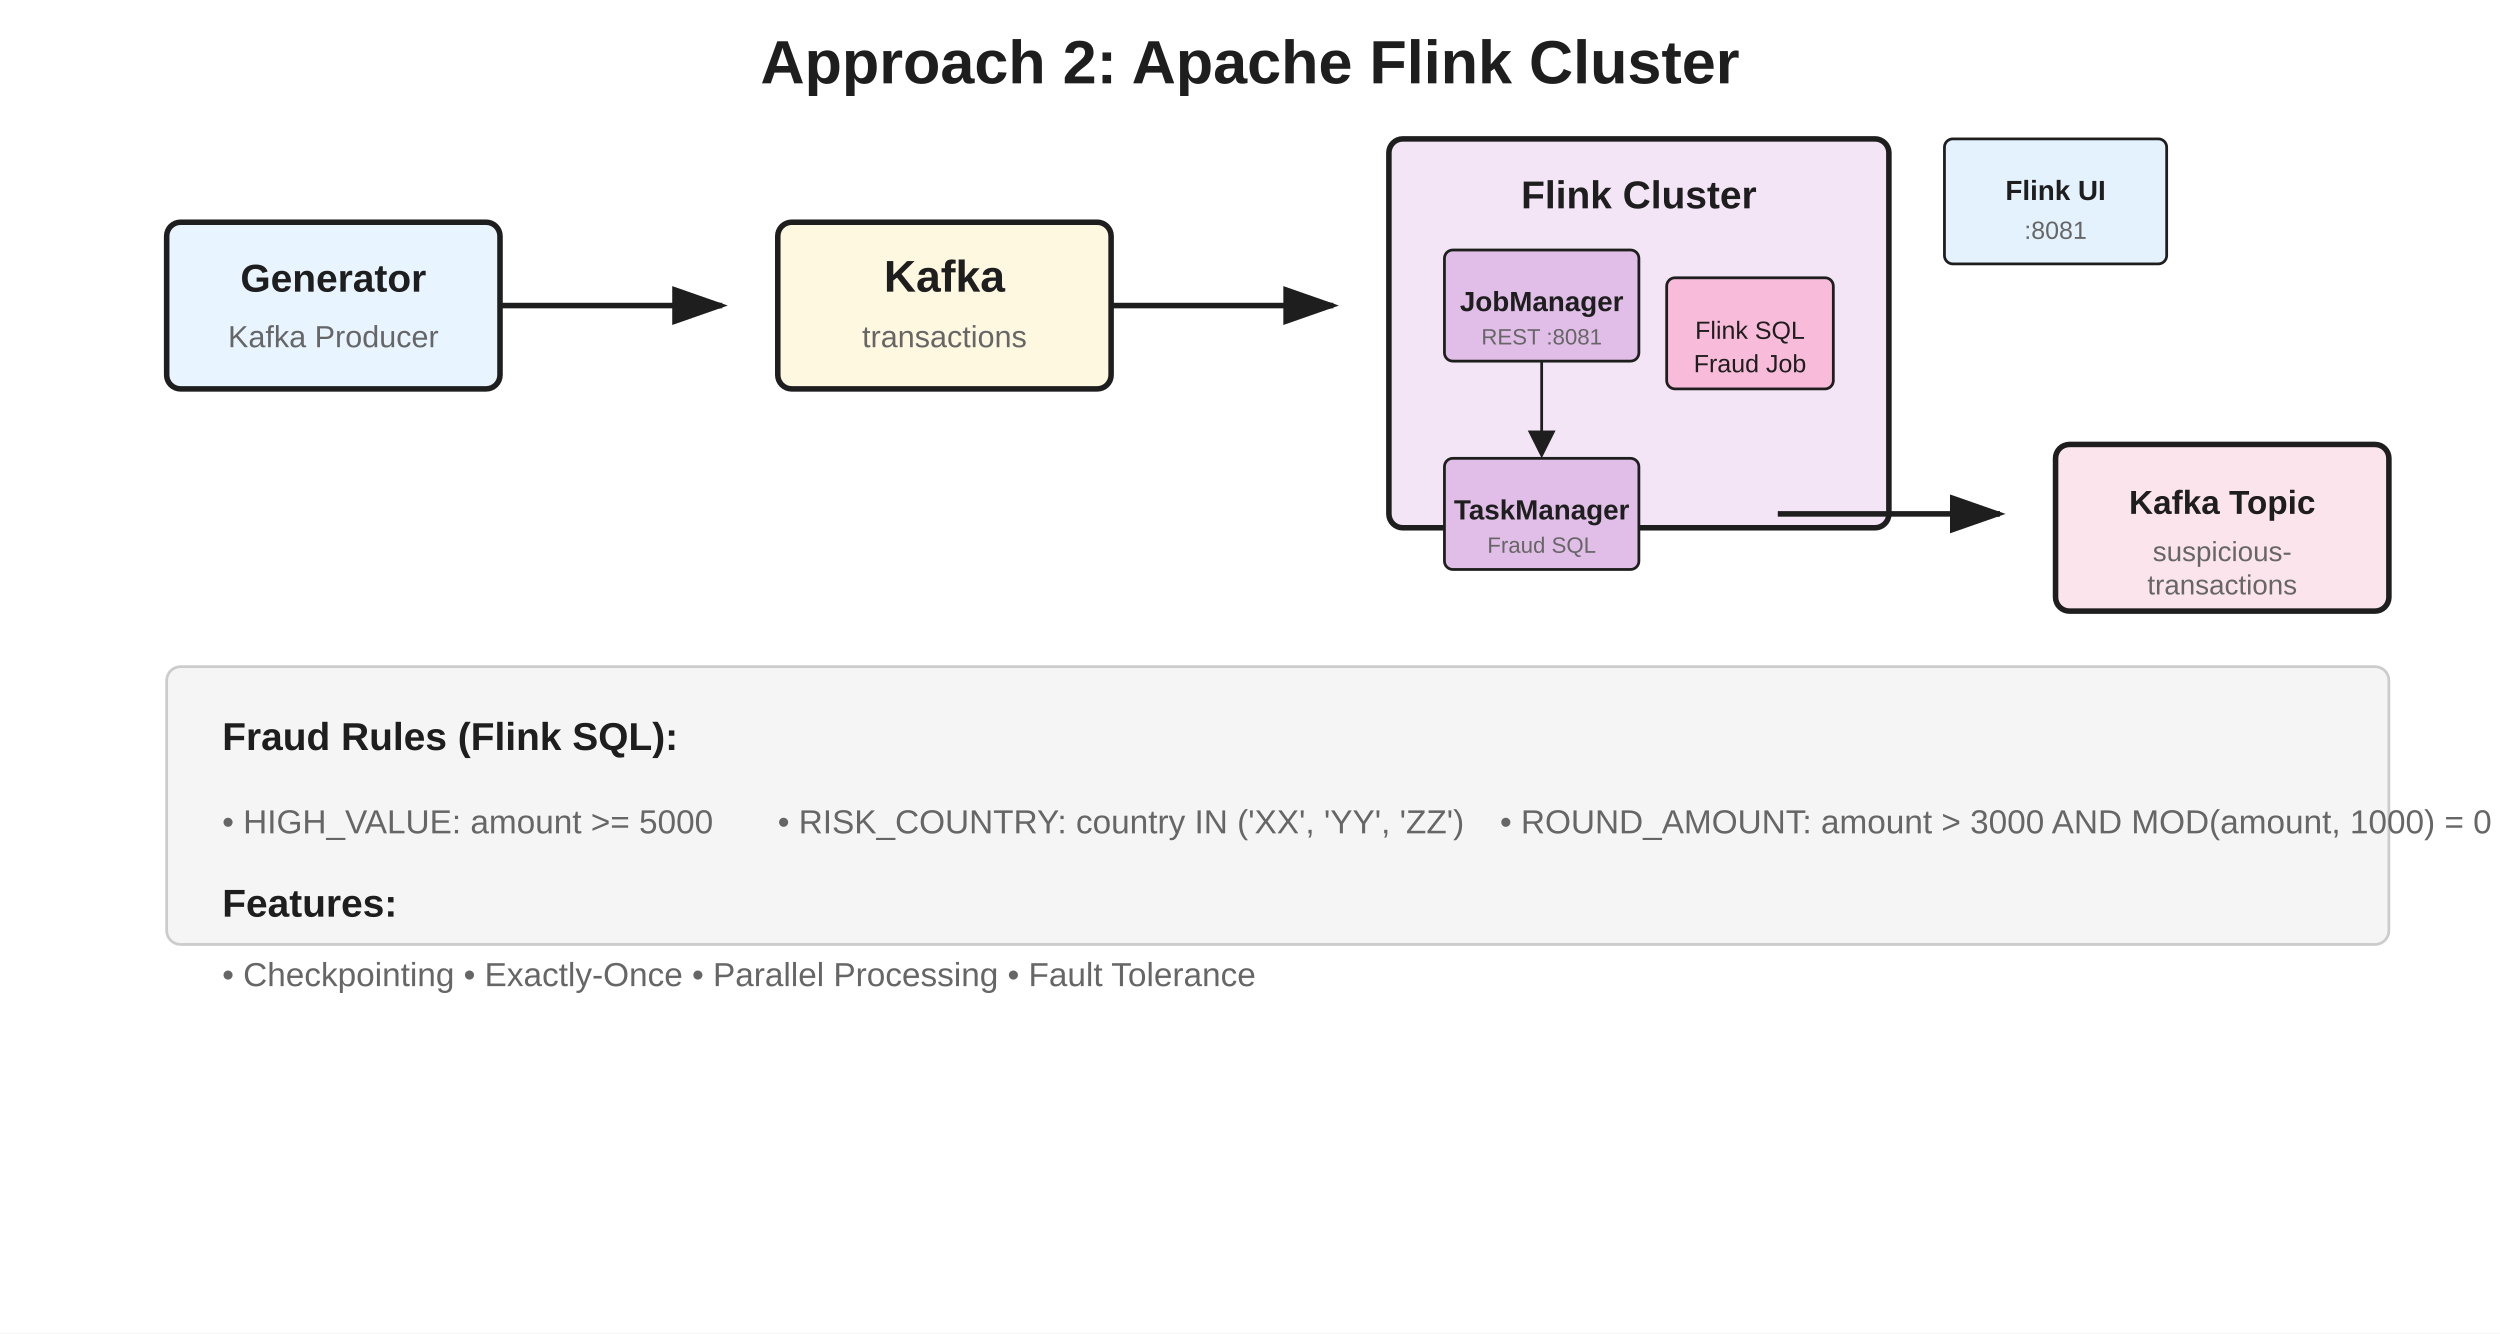
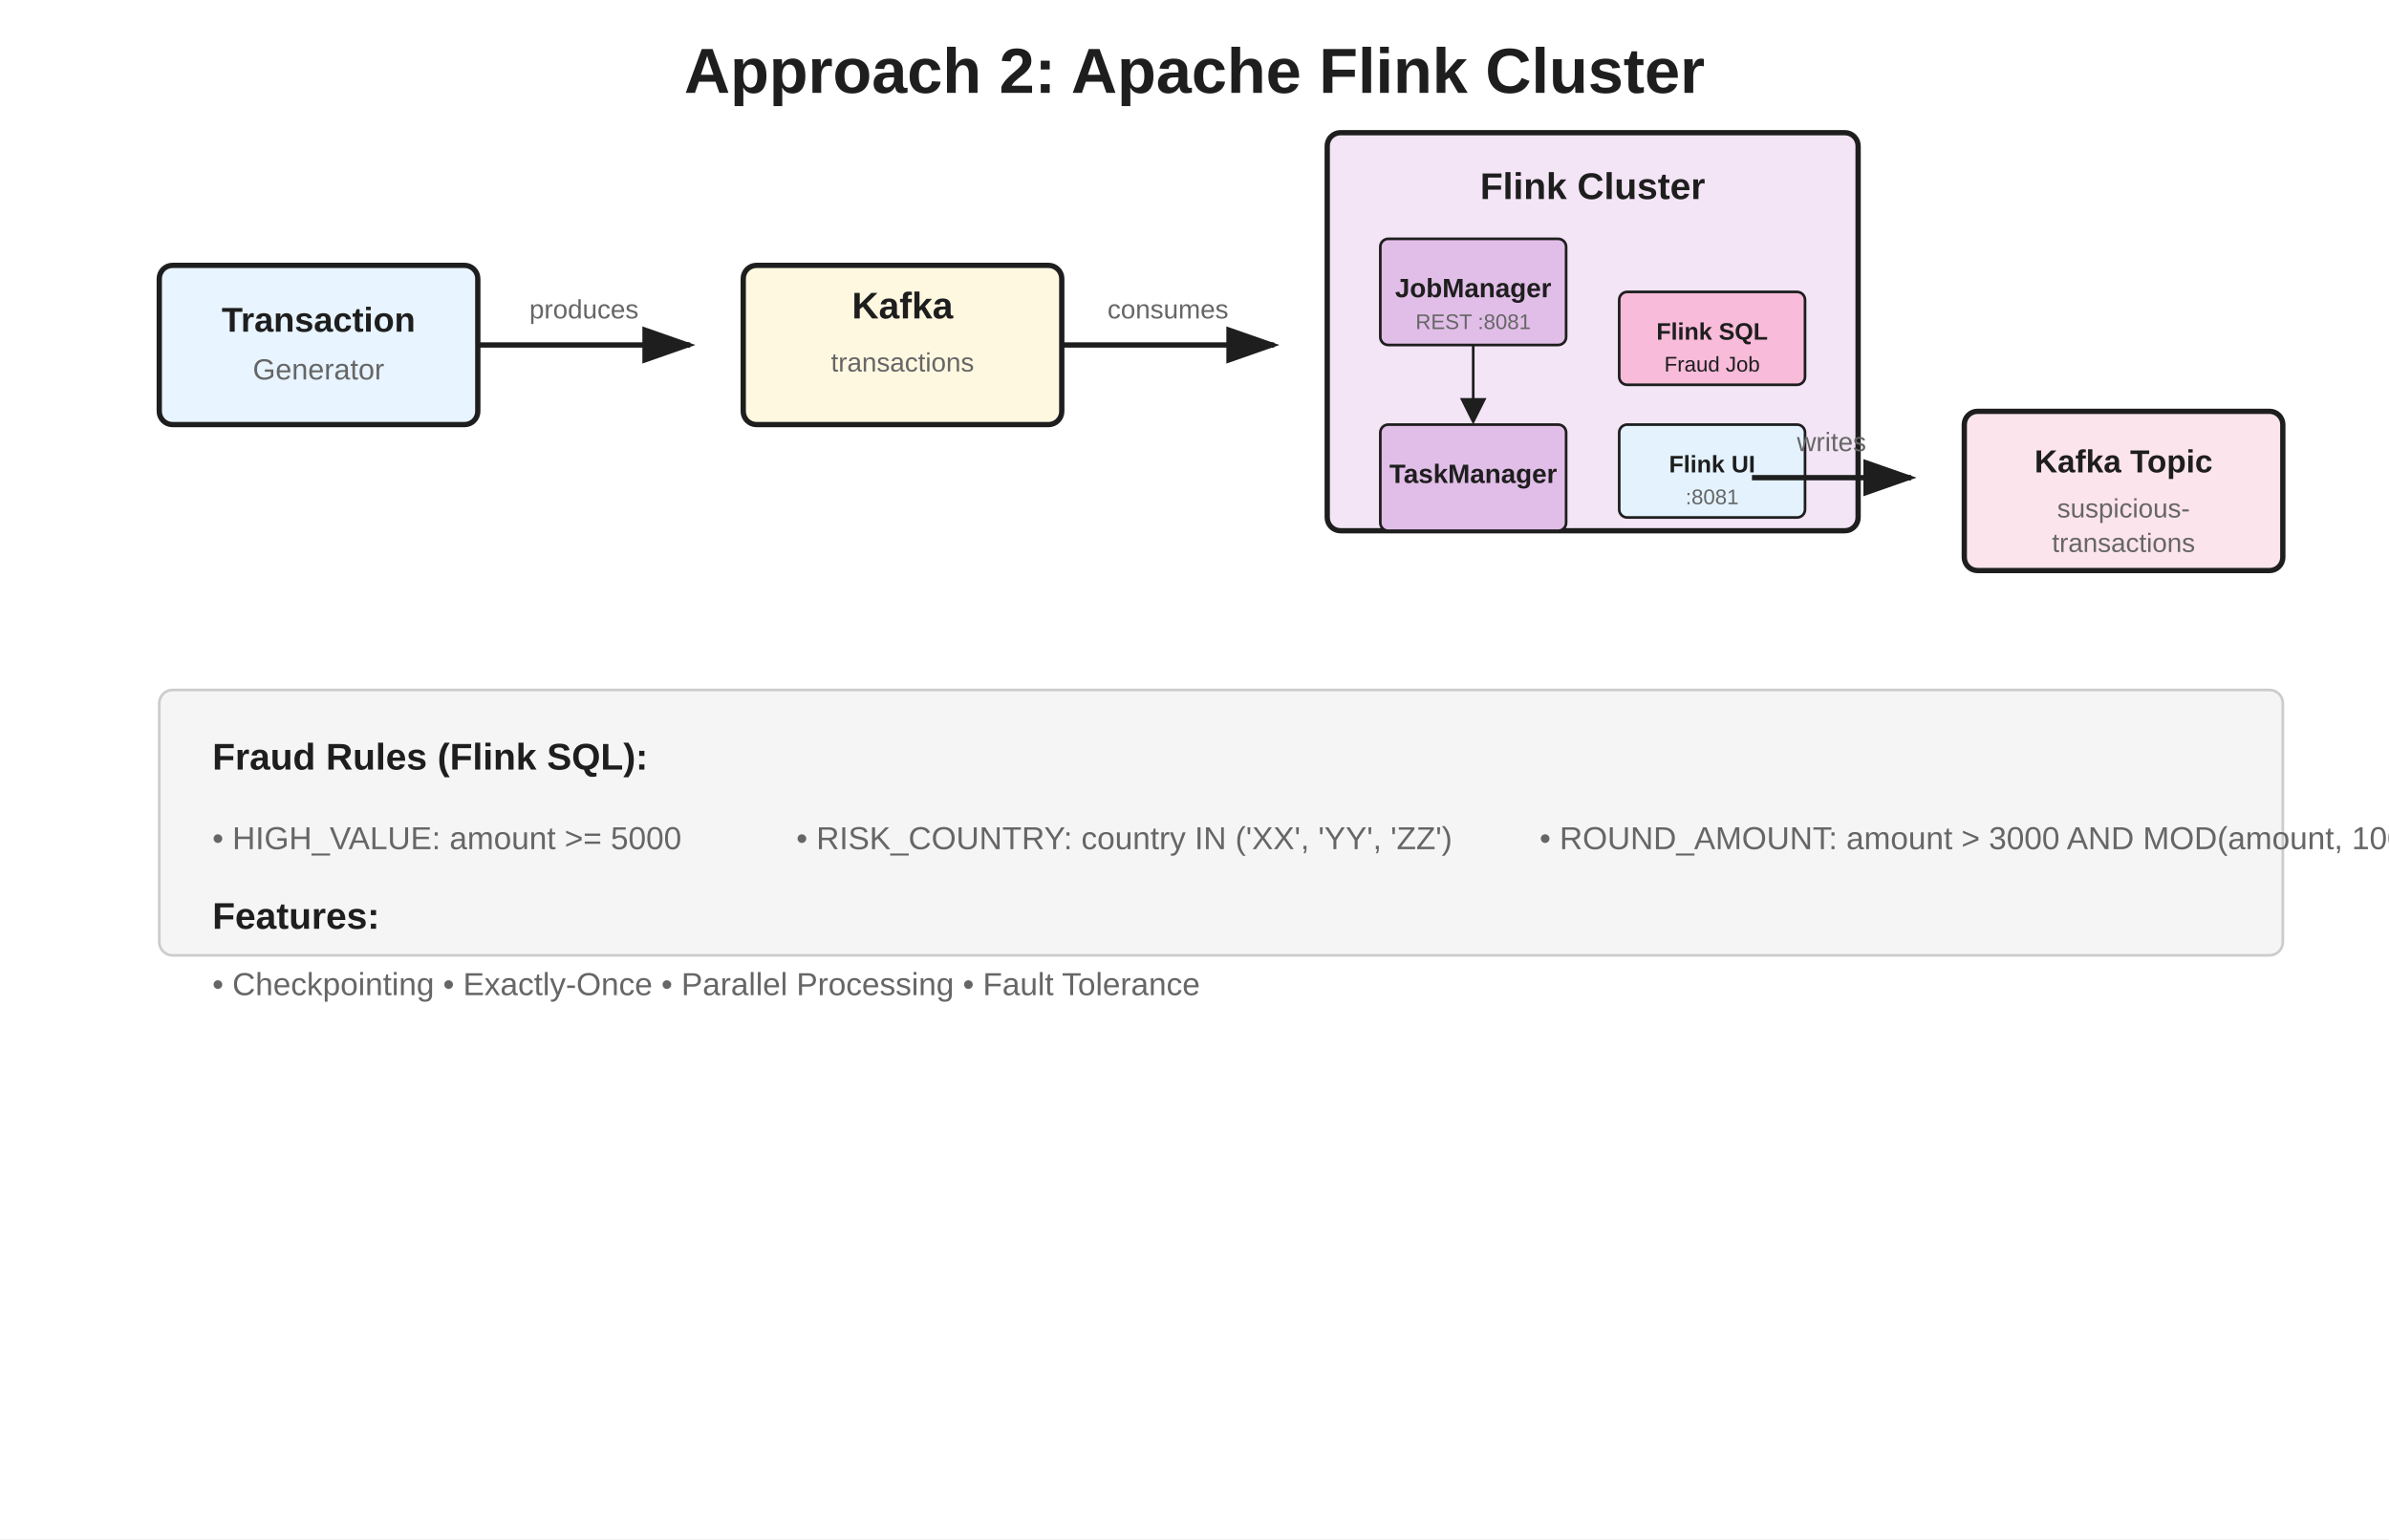
- <svg xmlns="http://www.w3.org/2000/svg" viewBox="0 0 900 480">
+ <svg xmlns="http://www.w3.org/2000/svg" viewBox="0 0 900 580">
  <defs>
    <marker id="arrowhead" markerWidth="10" markerHeight="7" refX="9" refY="3.5" orient="auto">
      <polygon points="0 0, 10 3.5, 0 7" fill="#1e1e1e" />
    </marker>
  </defs>
-   <rect width="900" height="480" fill="#ffffff" />
-   <text x="450" y="30" font-family="Arial, sans-serif" font-size="22" font-weight="bold" text-anchor="middle" fill="#1e1e1e">Approach 2: Apache Flink Cluster</text>
-   <rect x="60" y="80" width="120" height="60" rx="5" fill="#e8f4ff" stroke="#1e1e1e" stroke-width="2" />
-   <text x="120" y="105" font-family="Arial, sans-serif" font-size="14" font-weight="bold" text-anchor="middle" fill="#1e1e1e">Generator</text>
-   <text x="120" y="125" font-family="Arial, sans-serif" font-size="11" text-anchor="middle" fill="#666666">Kafka Producer</text>
-   <line x1="180" y1="110" x2="260" y2="110" stroke="#1e1e1e" stroke-width="2" marker-end="url(#arrowhead)" />
-   <rect x="280" y="80" width="120" height="60" rx="5" fill="#fff8e1" stroke="#1e1e1e" stroke-width="2" />
-   <text x="340" y="105" font-family="Arial, sans-serif" font-size="16" font-weight="bold" text-anchor="middle" fill="#1e1e1e">Kafka</text>
-   <text x="340" y="125" font-family="Arial, sans-serif" font-size="11" text-anchor="middle" fill="#666666">transactions</text>
-   <line x1="400" y1="110" x2="480" y2="110" stroke="#1e1e1e" stroke-width="2" marker-end="url(#arrowhead)" />
-   <rect x="500" y="50" width="180" height="140" rx="5" fill="#f3e5f5" stroke="#1e1e1e" stroke-width="2" />
-   <text x="590" y="75" font-family="Arial, sans-serif" font-size="14" font-weight="bold" text-anchor="middle" fill="#1e1e1e">Flink Cluster</text>
+   <rect width="900" height="580" fill="#ffffff" />
+   <text x="450" y="35" font-family="Arial, sans-serif" font-size="24" font-weight="bold" text-anchor="middle" fill="#1e1e1e">Approach 2: Apache Flink Cluster</text>
+   <rect x="60" y="100" width="120" height="60" rx="5" fill="#e8f4ff" stroke="#1e1e1e" stroke-width="2" />
+   <text x="120" y="125" font-family="Arial, sans-serif" font-size="13" font-weight="bold" text-anchor="middle" fill="#1e1e1e">Transaction</text>
+   <text x="120" y="143" font-family="Arial, sans-serif" font-size="11" text-anchor="middle" fill="#666666">Generator</text>
+   <line x1="180" y1="130" x2="260" y2="130" stroke="#1e1e1e" stroke-width="2" marker-end="url(#arrowhead)" />
+   <text x="220" y="120" font-family="Arial, sans-serif" font-size="10" text-anchor="middle" fill="#666666">produces</text>
+   <rect x="280" y="100" width="120" height="60" rx="5" fill="#fff8e1" stroke="#1e1e1e" stroke-width="2" />
+   <text x="340" y="120" font-family="Arial, sans-serif" font-size="14" font-weight="bold" text-anchor="middle" fill="#1e1e1e">Kafka</text>
+   <text x="340" y="140" font-family="Arial, sans-serif" font-size="10" text-anchor="middle" fill="#666666">transactions</text>
+   <line x1="400" y1="130" x2="480" y2="130" stroke="#1e1e1e" stroke-width="2" marker-end="url(#arrowhead)" />
+   <text x="440" y="120" font-family="Arial, sans-serif" font-size="10" text-anchor="middle" fill="#666666">consumes</text>
+   <rect x="500" y="50" width="200" height="150" rx="5" fill="#f3e5f5" stroke="#1e1e1e" stroke-width="2" />
+   <text x="600" y="75" font-family="Arial, sans-serif" font-size="14" font-weight="bold" text-anchor="middle" fill="#1e1e1e">Flink Cluster</text>
  <rect x="520" y="90" width="70" height="40" rx="3" fill="#e1bee7" stroke="#1e1e1e" stroke-width="1" />
  <text x="555" y="112" font-family="Arial, sans-serif" font-size="10" font-weight="bold" text-anchor="middle" fill="#1e1e1e">JobManager</text>
  <text x="555" y="124" font-family="Arial, sans-serif" font-size="8" text-anchor="middle" fill="#666666">REST :8081</text>
-   <line x1="555" y1="130" x2="555" y2="160" stroke="#1e1e1e" stroke-width="1" />
-   <polygon points="550,155 555,165 560,155" fill="#1e1e1e" />
-   <rect x="520" y="165" width="70" height="40" rx="3" fill="#e1bee7" stroke="#1e1e1e" stroke-width="1" />
-   <text x="555" y="187" font-family="Arial, sans-serif" font-size="10" font-weight="bold" text-anchor="middle" fill="#1e1e1e">TaskManager</text>
-   <text x="555" y="199" font-family="Arial, sans-serif" font-size="8" text-anchor="middle" fill="#666666">Fraud SQL</text>
-   <rect x="600" y="100" width="60" height="40" rx="3" fill="#f8bbd9" stroke="#1e1e1e" stroke-width="1" />
-   <text x="630" y="122" font-family="Arial, sans-serif" font-size="9" text-anchor="middle" fill="#1e1e1e">Flink SQL</text>
-   <text x="630" y="134" font-family="Arial, sans-serif" font-size="9" text-anchor="middle" fill="#1e1e1e">Fraud Job</text>
-   <rect x="700" y="50" width="80" height="45" rx="3" fill="#e3f2fd" stroke="#1e1e1e" stroke-width="1" />
-   <text x="740" y="72" font-family="Arial, sans-serif" font-size="10" font-weight="bold" text-anchor="middle" fill="#1e1e1e">Flink UI</text>
-   <text x="740" y="86" font-family="Arial, sans-serif" font-size="9" text-anchor="middle" fill="#666666">:8081</text>
-   <line x1="640" y1="185" x2="720" y2="185" stroke="#1e1e1e" stroke-width="2" marker-end="url(#arrowhead)" />
-   <rect x="740" y="160" width="120" height="60" rx="5" fill="#fce4ec" stroke="#1e1e1e" stroke-width="2" />
-   <text x="800" y="185" font-family="Arial, sans-serif" font-size="12" font-weight="bold" text-anchor="middle" fill="#1e1e1e">Kafka Topic</text>
-   <text x="800" y="202" font-family="Arial, sans-serif" font-size="10" text-anchor="middle" fill="#666666">suspicious-</text>
-   <text x="800" y="214" font-family="Arial, sans-serif" font-size="10" text-anchor="middle" fill="#666666">transactions</text>
-   <rect x="60" y="240" width="800" height="100" rx="5" fill="#f5f5f5" stroke="#cccccc" stroke-width="1" />
-   <text x="80" y="270" font-family="Arial, sans-serif" font-size="14" font-weight="bold" fill="#1e1e1e">Fraud Rules (Flink SQL):</text>
-   <text x="80" y="300" font-family="Arial, sans-serif" font-size="12" fill="#666666">• HIGH_VALUE: amount &gt;= 5000</text>
-   <text x="280" y="300" font-family="Arial, sans-serif" font-size="12" fill="#666666">• RISK_COUNTRY: country IN ('XX', 'YY', 'ZZ')</text>
-   <text x="540" y="300" font-family="Arial, sans-serif" font-size="12" fill="#666666">• ROUND_AMOUNT: amount &gt; 3000 AND MOD(amount, 1000) = 0</text>
-   <text x="80" y="330" font-family="Arial, sans-serif" font-size="14" font-weight="bold" fill="#1e1e1e">Features:</text>
-   <text x="80" y="355" font-family="Arial, sans-serif" font-size="12" fill="#666666">• Checkpointing • Exactly-Once • Parallel Processing • Fault Tolerance</text>
+   <line x1="555" y1="130" x2="555" y2="155" stroke="#1e1e1e" stroke-width="1" />
+   <polygon points="550,150 555,160 560,150" fill="#1e1e1e" />
+   <rect x="520" y="160" width="70" height="40" rx="3" fill="#e1bee7" stroke="#1e1e1e" stroke-width="1" />
+   <text x="555" y="182" font-family="Arial, sans-serif" font-size="10" font-weight="bold" text-anchor="middle" fill="#1e1e1e">TaskManager</text>
+   <rect x="610" y="110" width="70" height="35" rx="3" fill="#f8bbd9" stroke="#1e1e1e" stroke-width="1" />
+   <text x="645" y="128" font-family="Arial, sans-serif" font-size="9" font-weight="bold" text-anchor="middle" fill="#1e1e1e">Flink SQL</text>
+   <text x="645" y="140" font-family="Arial, sans-serif" font-size="8" text-anchor="middle" fill="#1e1e1e">Fraud Job</text>
+   <rect x="610" y="160" width="70" height="35" rx="3" fill="#e3f2fd" stroke="#1e1e1e" stroke-width="1" />
+   <text x="645" y="178" font-family="Arial, sans-serif" font-size="9" font-weight="bold" text-anchor="middle" fill="#1e1e1e">Flink UI</text>
+   <text x="645" y="190" font-family="Arial, sans-serif" font-size="8" text-anchor="middle" fill="#666666">:8081</text>
+   <line x1="660" y1="180" x2="720" y2="180" stroke="#1e1e1e" stroke-width="2" marker-end="url(#arrowhead)" />
+   <text x="690" y="170" font-family="Arial, sans-serif" font-size="10" text-anchor="middle" fill="#666666">writes</text>
+   <rect x="740" y="155" width="120" height="60" rx="5" fill="#fce4ec" stroke="#1e1e1e" stroke-width="2" />
+   <text x="800" y="178" font-family="Arial, sans-serif" font-size="12" font-weight="bold" text-anchor="middle" fill="#1e1e1e">Kafka Topic</text>
+   <text x="800" y="195" font-family="Arial, sans-serif" font-size="10" text-anchor="middle" fill="#666666">suspicious-</text>
+   <text x="800" y="208" font-family="Arial, sans-serif" font-size="10" text-anchor="middle" fill="#666666">transactions</text>
+   <rect x="60" y="260" width="800" height="100" rx="5" fill="#f5f5f5" stroke="#cccccc" stroke-width="1" />
+   <text x="80" y="290" font-family="Arial, sans-serif" font-size="14" font-weight="bold" fill="#1e1e1e">Fraud Rules (Flink SQL):</text>
+   <text x="80" y="320" font-family="Arial, sans-serif" font-size="12" fill="#666666">• HIGH_VALUE: amount &gt;= 5000</text>
+   <text x="300" y="320" font-family="Arial, sans-serif" font-size="12" fill="#666666">• RISK_COUNTRY: country IN ('XX', 'YY', 'ZZ')</text>
+   <text x="580" y="320" font-family="Arial, sans-serif" font-size="12" fill="#666666">• ROUND_AMOUNT: amount &gt; 3000 AND MOD(amount, 1000) = 0</text>
+   <text x="80" y="350" font-family="Arial, sans-serif" font-size="14" font-weight="bold" fill="#1e1e1e">Features:</text>
+   <text x="80" y="375" font-family="Arial, sans-serif" font-size="12" fill="#666666">• Checkpointing • Exactly-Once • Parallel Processing • Fault Tolerance</text>
</svg>
